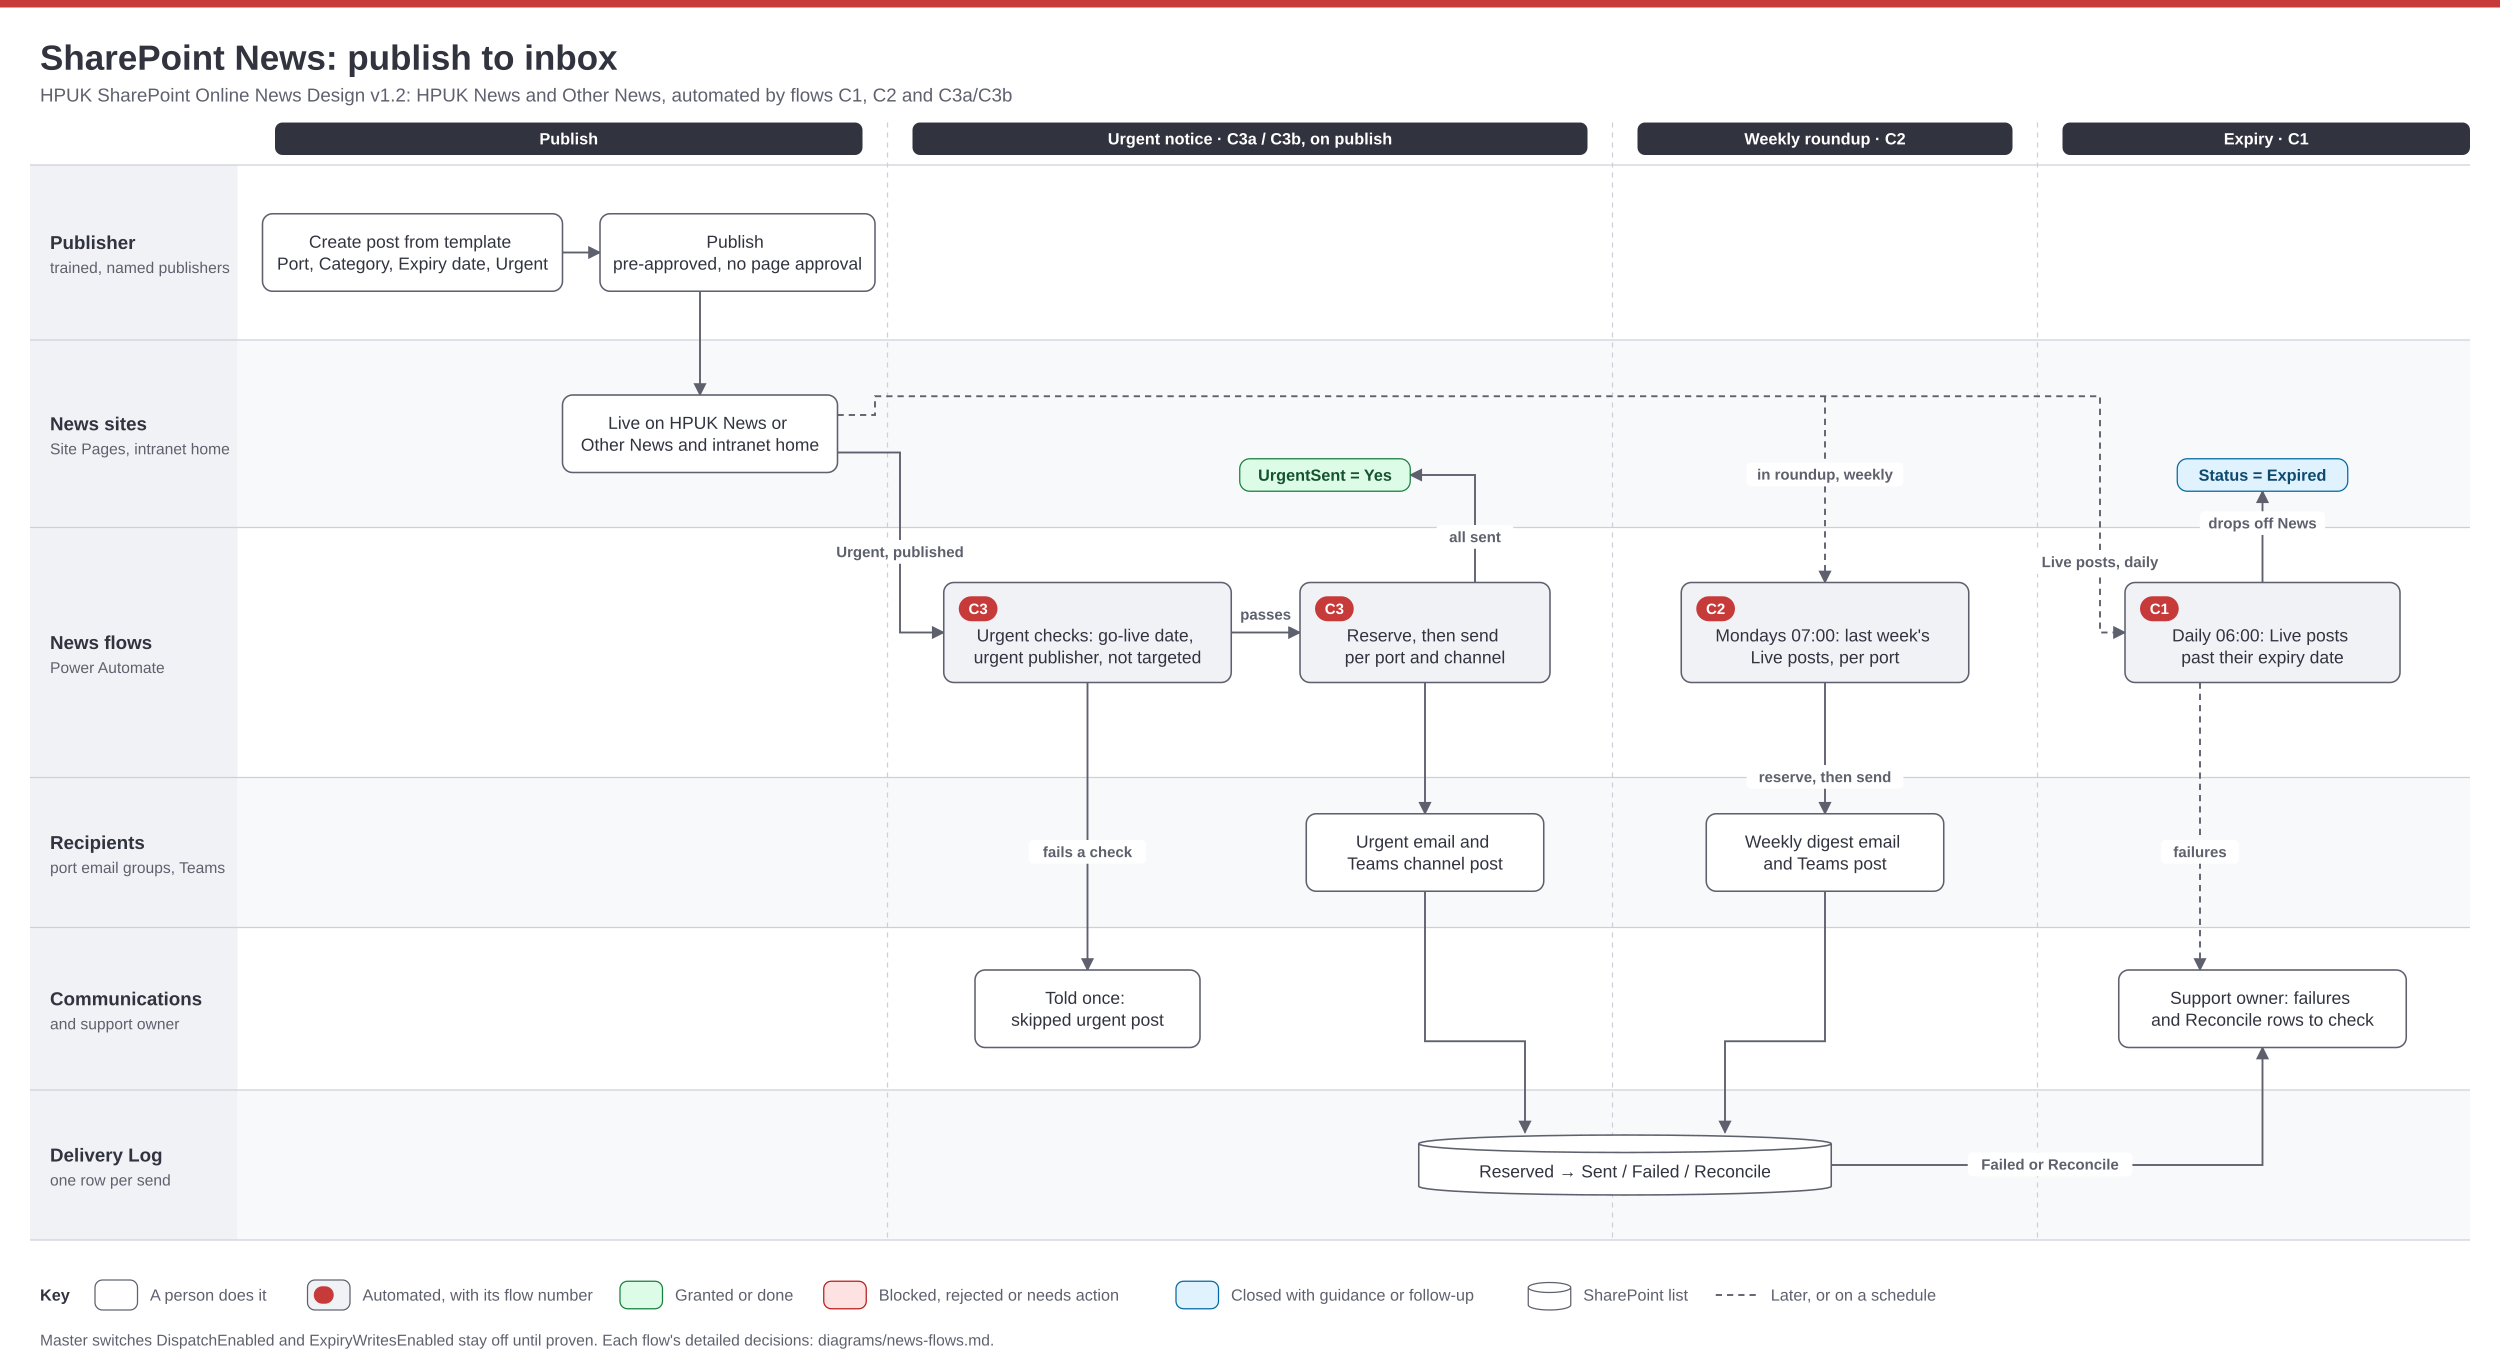
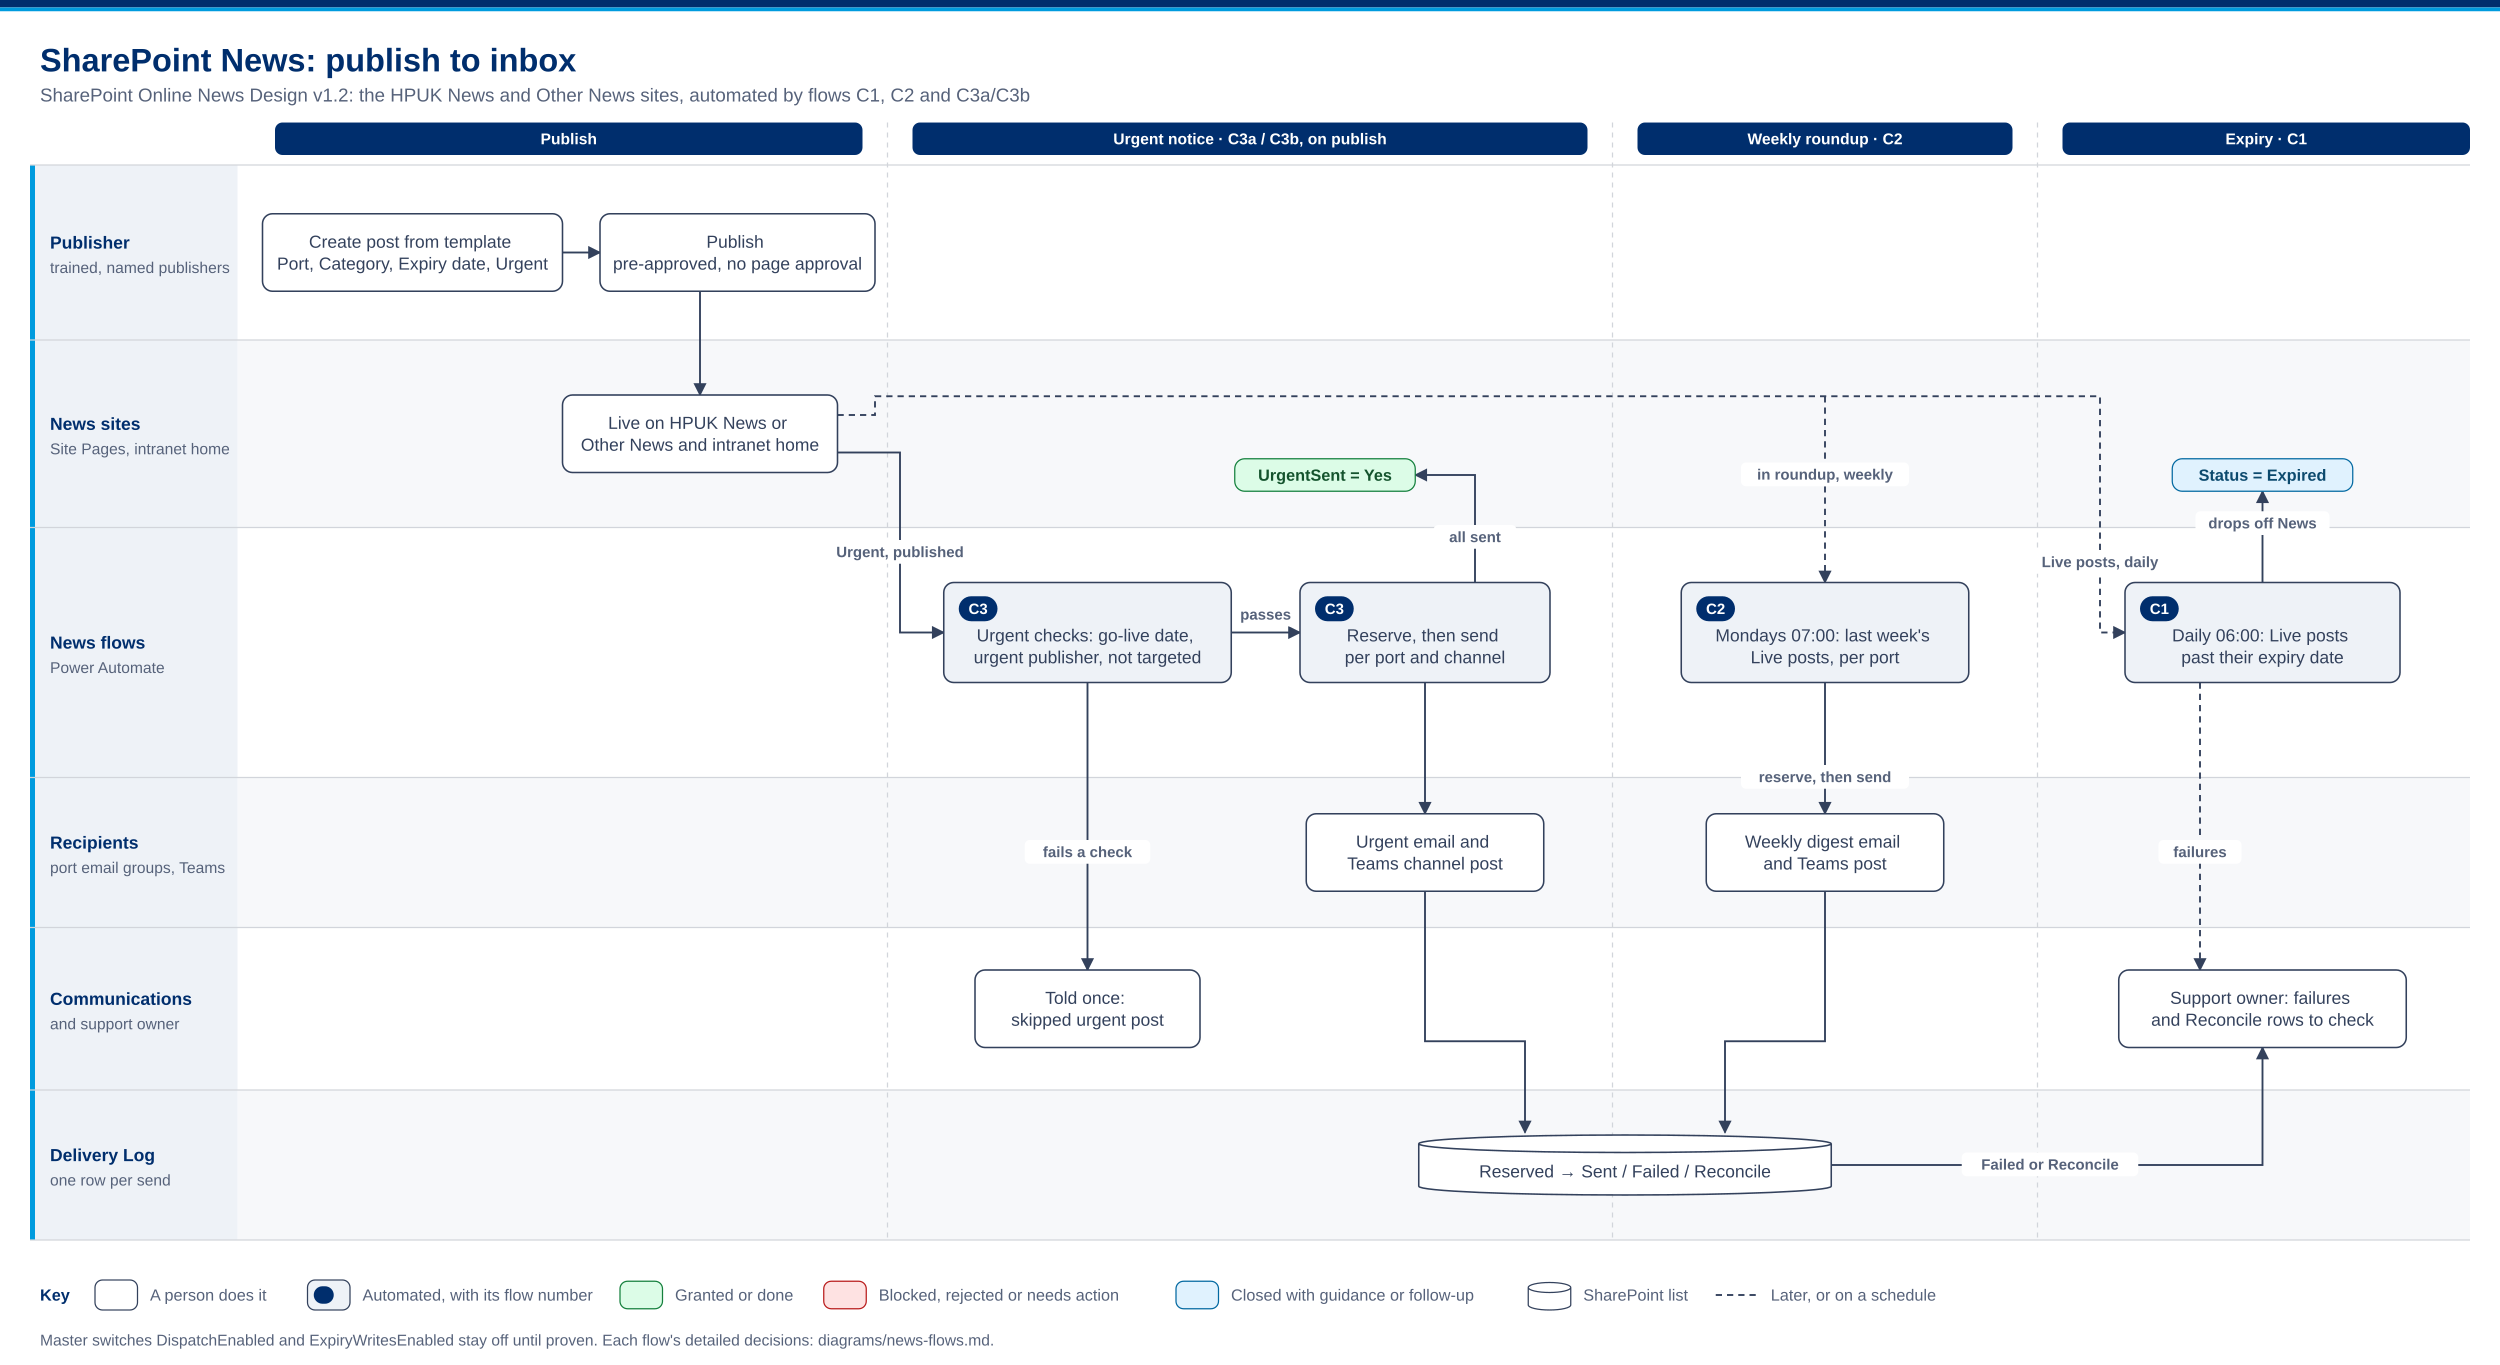
- <svg xmlns="http://www.w3.org/2000/svg" width="2000" height="1092" viewBox="0 0 2000 1092" font-family="'Source Sans 3', 'Source Sans Pro', 'Segoe UI', Arial, sans-serif">
+ <svg xmlns="http://www.w3.org/2000/svg" width="2000" height="1092" viewBox="0 0 2000 1092" font-family="Arial, Helvetica, sans-serif">
  <defs>
    <marker id="arrow" viewBox="0 0 10 10" refX="9" refY="5" markerWidth="7" markerHeight="7" orient="auto-start-reverse">
-       <path d="M0,0 L10,5 L0,10 z" fill="#5e616d" />
+       <path d="M0,0 L10,5 L0,10 z" fill="#33415C" />
    </marker>
  </defs>
  <rect width="2000" height="1092" fill="#ffffff" />
-   <rect x="0" y="0" width="2000" height="6" fill="#c73a3a" />
-   <text x="32" y="55.8" font-size="28" font-weight="700" fill="#31333f" text-anchor="start">
+   <rect x="0" y="0" width="2000" height="6" fill="#002E6D" />
+   <rect x="0" y="6" width="2000" height="3" fill="#009BDE" />
+   <text x="32" y="57.1" font-family="Montserrat, Arial, sans-serif" font-size="26" font-weight="700" fill="#002E6D" text-anchor="start">
    <tspan x="32" dy="0.0">SharePoint News: publish to inbox</tspan>
  </text>
-   <text x="32" y="81.2" font-size="15" font-weight="400" fill="#5e616d" text-anchor="start">
-     <tspan x="32" dy="0.0">HPUK SharePoint Online News Design v1.2: HPUK News and Other News, automated by flows C1, C2 and C3a/C3b</tspan>
+   <text x="32" y="81.2" font-size="15" font-weight="400" fill="#56627a" text-anchor="start">
+     <tspan x="32" dy="0.0">SharePoint Online News Design v1.2: the HPUK News and Other News sites, automated by flows C1, C2 and C3a/C3b</tspan>
  </text>
  <rect x="190" y="132" width="1786" height="140" fill="#ffffff" />
-   <rect x="24" y="132" width="166" height="140" fill="#f0f2f6" />
-   <text x="40" y="199.2" font-size="15" font-weight="700" fill="#31333f" text-anchor="start">
+   <rect x="24" y="132" width="166" height="140" fill="#EEF2F7" />
+   <rect x="24" y="132" width="4" height="140" fill="#009BDE" />
+   <text x="40" y="198.9" font-family="Montserrat, Arial, sans-serif" font-size="14" font-weight="700" fill="#002E6D" text-anchor="start">
    <tspan x="40" dy="0.0">Publisher</tspan>
  </text>
-   <text x="40" y="218.4" font-size="12.5" font-weight="400" fill="#5e616d" text-anchor="start">
+   <text x="40" y="218.4" font-size="12.5" font-weight="400" fill="#56627a" text-anchor="start">
    <tspan x="40" dy="0.0">trained, named publishers</tspan>
  </text>
-   <line x1="24" y1="132" x2="1976" y2="132" stroke="#cdd0d8" />
-   <rect x="190" y="272" width="1786" height="150" fill="#f8f9fb" />
-   <rect x="24" y="272" width="166" height="150" fill="#f0f2f6" />
-   <text x="40" y="344.2" font-size="15" font-weight="700" fill="#31333f" text-anchor="start">
+   <line x1="24" y1="132" x2="1976" y2="132" stroke="#d2d5db" />
+   <rect x="190" y="272" width="1786" height="150" fill="#F7F8FA" />
+   <rect x="24" y="272" width="166" height="150" fill="#EEF2F7" />
+   <rect x="24" y="272" width="4" height="150" fill="#009BDE" />
+   <text x="40" y="343.9" font-family="Montserrat, Arial, sans-serif" font-size="14" font-weight="700" fill="#002E6D" text-anchor="start">
    <tspan x="40" dy="0.0">News sites</tspan>
  </text>
-   <text x="40" y="363.4" font-size="12.5" font-weight="400" fill="#5e616d" text-anchor="start">
+   <text x="40" y="363.4" font-size="12.5" font-weight="400" fill="#56627a" text-anchor="start">
    <tspan x="40" dy="0.0">Site Pages, intranet home</tspan>
  </text>
-   <line x1="24" y1="272" x2="1976" y2="272" stroke="#cdd0d8" />
+   <line x1="24" y1="272" x2="1976" y2="272" stroke="#d2d5db" />
  <rect x="190" y="422" width="1786" height="200" fill="#ffffff" />
-   <rect x="24" y="422" width="166" height="200" fill="#f0f2f6" />
-   <text x="40" y="519.2" font-size="15" font-weight="700" fill="#31333f" text-anchor="start">
+   <rect x="24" y="422" width="166" height="200" fill="#EEF2F7" />
+   <rect x="24" y="422" width="4" height="200" fill="#009BDE" />
+   <text x="40" y="518.9" font-family="Montserrat, Arial, sans-serif" font-size="14" font-weight="700" fill="#002E6D" text-anchor="start">
    <tspan x="40" dy="0.0">News flows</tspan>
  </text>
-   <text x="40" y="538.4" font-size="12.5" font-weight="400" fill="#5e616d" text-anchor="start">
+   <text x="40" y="538.4" font-size="12.5" font-weight="400" fill="#56627a" text-anchor="start">
    <tspan x="40" dy="0.0">Power Automate</tspan>
  </text>
-   <line x1="24" y1="422" x2="1976" y2="422" stroke="#cdd0d8" />
-   <rect x="190" y="622" width="1786" height="120" fill="#f8f9fb" />
-   <rect x="24" y="622" width="166" height="120" fill="#f0f2f6" />
-   <text x="40" y="679.2" font-size="15" font-weight="700" fill="#31333f" text-anchor="start">
+   <line x1="24" y1="422" x2="1976" y2="422" stroke="#d2d5db" />
+   <rect x="190" y="622" width="1786" height="120" fill="#F7F8FA" />
+   <rect x="24" y="622" width="166" height="120" fill="#EEF2F7" />
+   <rect x="24" y="622" width="4" height="120" fill="#009BDE" />
+   <text x="40" y="678.9" font-family="Montserrat, Arial, sans-serif" font-size="14" font-weight="700" fill="#002E6D" text-anchor="start">
    <tspan x="40" dy="0.0">Recipients</tspan>
  </text>
-   <text x="40" y="698.4" font-size="12.5" font-weight="400" fill="#5e616d" text-anchor="start">
+   <text x="40" y="698.4" font-size="12.5" font-weight="400" fill="#56627a" text-anchor="start">
    <tspan x="40" dy="0.0">port email groups, Teams</tspan>
  </text>
-   <line x1="24" y1="622" x2="1976" y2="622" stroke="#cdd0d8" />
+   <line x1="24" y1="622" x2="1976" y2="622" stroke="#d2d5db" />
  <rect x="190" y="742" width="1786" height="130" fill="#ffffff" />
-   <rect x="24" y="742" width="166" height="130" fill="#f0f2f6" />
-   <text x="40" y="804.2" font-size="15" font-weight="700" fill="#31333f" text-anchor="start">
+   <rect x="24" y="742" width="166" height="130" fill="#EEF2F7" />
+   <rect x="24" y="742" width="4" height="130" fill="#009BDE" />
+   <text x="40" y="803.9" font-family="Montserrat, Arial, sans-serif" font-size="14" font-weight="700" fill="#002E6D" text-anchor="start">
    <tspan x="40" dy="0.0">Communications</tspan>
  </text>
-   <text x="40" y="823.4" font-size="12.5" font-weight="400" fill="#5e616d" text-anchor="start">
+   <text x="40" y="823.4" font-size="12.5" font-weight="400" fill="#56627a" text-anchor="start">
    <tspan x="40" dy="0.0">and support owner</tspan>
  </text>
-   <line x1="24" y1="742" x2="1976" y2="742" stroke="#cdd0d8" />
-   <rect x="190" y="872" width="1786" height="120" fill="#f8f9fb" />
-   <rect x="24" y="872" width="166" height="120" fill="#f0f2f6" />
-   <text x="40" y="929.2" font-size="15" font-weight="700" fill="#31333f" text-anchor="start">
+   <line x1="24" y1="742" x2="1976" y2="742" stroke="#d2d5db" />
+   <rect x="190" y="872" width="1786" height="120" fill="#F7F8FA" />
+   <rect x="24" y="872" width="166" height="120" fill="#EEF2F7" />
+   <rect x="24" y="872" width="4" height="120" fill="#009BDE" />
+   <text x="40" y="928.9" font-family="Montserrat, Arial, sans-serif" font-size="14" font-weight="700" fill="#002E6D" text-anchor="start">
    <tspan x="40" dy="0.0">Delivery Log</tspan>
  </text>
-   <text x="40" y="948.4" font-size="12.5" font-weight="400" fill="#5e616d" text-anchor="start">
+   <text x="40" y="948.4" font-size="12.5" font-weight="400" fill="#56627a" text-anchor="start">
    <tspan x="40" dy="0.0">one row per send</tspan>
  </text>
-   <line x1="24" y1="872" x2="1976" y2="872" stroke="#cdd0d8" />
-   <line x1="24" y1="992" x2="1976" y2="992" stroke="#cdd0d8" />
-   <rect x="220" y="98" width="470" height="26" rx="6" fill="#31333f" />
-   <text x="455.0" y="115.5" font-size="13" font-weight="600" fill="#ffffff" text-anchor="middle">
+   <line x1="24" y1="872" x2="1976" y2="872" stroke="#d2d5db" />
+   <line x1="24" y1="992" x2="1976" y2="992" stroke="#d2d5db" />
+   <rect x="220" y="98" width="470" height="26" rx="6" fill="#002E6D" />
+   <text x="455.0" y="115.4" font-family="Montserrat, Arial, sans-serif" font-size="12.5" font-weight="600" fill="#ffffff" text-anchor="middle">
    <tspan x="455.0" dy="0.0">Publish</tspan>
  </text>
-   <rect x="730" y="98" width="540" height="26" rx="6" fill="#31333f" />
-   <text x="1000.0" y="115.5" font-size="13" font-weight="600" fill="#ffffff" text-anchor="middle">
+   <rect x="730" y="98" width="540" height="26" rx="6" fill="#002E6D" />
+   <text x="1000.0" y="115.4" font-family="Montserrat, Arial, sans-serif" font-size="12.5" font-weight="600" fill="#ffffff" text-anchor="middle">
    <tspan x="1000.0" dy="0.0">Urgent notice  ·  C3a / C3b, on publish</tspan>
  </text>
-   <rect x="1310" y="98" width="300" height="26" rx="6" fill="#31333f" />
-   <text x="1460.0" y="115.5" font-size="13" font-weight="600" fill="#ffffff" text-anchor="middle">
+   <rect x="1310" y="98" width="300" height="26" rx="6" fill="#002E6D" />
+   <text x="1460.0" y="115.4" font-family="Montserrat, Arial, sans-serif" font-size="12.5" font-weight="600" fill="#ffffff" text-anchor="middle">
    <tspan x="1460.0" dy="0.0">Weekly roundup  ·  C2</tspan>
  </text>
-   <rect x="1650" y="98" width="326" height="26" rx="6" fill="#31333f" />
-   <text x="1813.0" y="115.5" font-size="13" font-weight="600" fill="#ffffff" text-anchor="middle">
+   <rect x="1650" y="98" width="326" height="26" rx="6" fill="#002E6D" />
+   <text x="1813.0" y="115.4" font-family="Montserrat, Arial, sans-serif" font-size="12.5" font-weight="600" fill="#ffffff" text-anchor="middle">
    <tspan x="1813.0" dy="0.0">Expiry  ·  C1</tspan>
  </text>
-   <line x1="710" y1="98" x2="710" y2="992" stroke="#cdd0d8" stroke-dasharray="4 4" />
-   <line x1="1290" y1="98" x2="1290" y2="992" stroke="#cdd0d8" stroke-dasharray="4 4" />
-   <line x1="1630" y1="98" x2="1630" y2="992" stroke="#cdd0d8" stroke-dasharray="4 4" />
-   <path d="M450.0,202.0 L480.0,202.0" fill="none" stroke="#5e616d" stroke-width="1.5" marker-end="url(#arrow)" />
-   <path d="M560.0,233.0 L560.0,316.0" fill="none" stroke="#5e616d" stroke-width="1.5" marker-end="url(#arrow)" />
-   <path d="M670.0,362.0 L720.0,362.0 L720.0,506.0 L755.0,506.0" fill="none" stroke="#5e616d" stroke-width="1.5" marker-end="url(#arrow)" />
-   <rect x="660.5" y="432.0" width="119.1" height="19" rx="4" fill="#ffffff" />
-   <text x="720" y="445.7" font-size="12" font-weight="600" fill="#5e616d" text-anchor="middle">
+   <line x1="710" y1="98" x2="710" y2="992" stroke="#d2d5db" stroke-dasharray="4 4" />
+   <line x1="1290" y1="98" x2="1290" y2="992" stroke="#d2d5db" stroke-dasharray="4 4" />
+   <line x1="1630" y1="98" x2="1630" y2="992" stroke="#d2d5db" stroke-dasharray="4 4" />
+   <path d="M450.0,202.0 L480.0,202.0" fill="none" stroke="#33415C" stroke-width="1.5" marker-end="url(#arrow)" />
+   <path d="M560.0,233.0 L560.0,316.0" fill="none" stroke="#33415C" stroke-width="1.5" marker-end="url(#arrow)" />
+   <path d="M670.0,362.0 L720.0,362.0 L720.0,506.0 L755.0,506.0" fill="none" stroke="#33415C" stroke-width="1.5" marker-end="url(#arrow)" />
+   <rect x="656.2" y="432.0" width="127.6" height="19" rx="4" fill="#ffffff" />
+   <text x="720" y="445.7" font-size="12" font-weight="600" fill="#56627a" text-anchor="middle">
    <tspan x="720" dy="0.0">Urgent, published</tspan>
  </text>
-   <path d="M870.0,546.0 L870.0,776.0" fill="none" stroke="#5e616d" stroke-width="1.5" marker-end="url(#arrow)" />
-   <rect x="823.0" y="672.0" width="93.9" height="19" rx="4" fill="#ffffff" />
-   <text x="870" y="685.7" font-size="12" font-weight="600" fill="#5e616d" text-anchor="middle">
+   <path d="M870.0,546.0 L870.0,776.0" fill="none" stroke="#33415C" stroke-width="1.5" marker-end="url(#arrow)" />
+   <rect x="819.8" y="672.0" width="100.4" height="19" rx="4" fill="#ffffff" />
+   <text x="870" y="685.7" font-size="12" font-weight="600" fill="#56627a" text-anchor="middle">
    <tspan x="870" dy="0.0">fails a check</tspan>
  </text>
-   <path d="M985.0,506.0 L1040.0,506.0" fill="none" stroke="#5e616d" stroke-width="1.5" marker-end="url(#arrow)" />
-   <rect x="987.6" y="482.0" width="49.8" height="19" rx="4" fill="#ffffff" />
-   <text x="1012.5" y="495.7" font-size="12" font-weight="600" fill="#5e616d" text-anchor="middle">
+   <path d="M985.0,506.0 L1040.0,506.0" fill="none" stroke="#33415C" stroke-width="1.5" marker-end="url(#arrow)" />
+   <rect x="986.1" y="482.0" width="52.8" height="19" rx="4" fill="#ffffff" />
+   <text x="1012.5" y="495.7" font-size="12" font-weight="600" fill="#56627a" text-anchor="middle">
    <tspan x="1012.5" dy="0.0">passes</tspan>
  </text>
-   <path d="M1180.0,466.0 L1180.0,380.0 L1128.2,380.0" fill="none" stroke="#5e616d" stroke-width="1.5" marker-end="url(#arrow)" />
-   <rect x="1148.8" y="420.0" width="62.4" height="19" rx="4" fill="#ffffff" />
-   <text x="1180" y="433.7" font-size="12" font-weight="600" fill="#5e616d" text-anchor="middle">
+   <path d="M1180.0,466.0 L1180.0,380.0 L1132.2,380.0" fill="none" stroke="#33415C" stroke-width="1.5" marker-end="url(#arrow)" />
+   <rect x="1146.8" y="420.0" width="66.4" height="19" rx="4" fill="#ffffff" />
+   <text x="1180" y="433.7" font-size="12" font-weight="600" fill="#56627a" text-anchor="middle">
    <tspan x="1180" dy="0.0">all sent</tspan>
  </text>
-   <path d="M1140.0,546.0 L1140.0,651.0" fill="none" stroke="#5e616d" stroke-width="1.5" marker-end="url(#arrow)" />
-   <path d="M670.0,332.0 L700.0,332.0 L700.0,317.0 L1680.0,317.0 L1680.0,506.0 L1700.0,506.0" fill="none" stroke="#5e616d" stroke-width="1.5" stroke-dasharray="5 4" marker-end="url(#arrow)" />
-   <rect x="1620.5" y="440.0" width="119.1" height="19" rx="4" fill="#ffffff" />
-   <text x="1680" y="453.7" font-size="12" font-weight="600" fill="#5e616d" text-anchor="middle">
+   <path d="M1140.0,546.0 L1140.0,651.0" fill="none" stroke="#33415C" stroke-width="1.5" marker-end="url(#arrow)" />
+   <path d="M670.0,332.0 L700.0,332.0 L700.0,317.0 L1680.0,317.0 L1680.0,506.0 L1700.0,506.0" fill="none" stroke="#33415C" stroke-width="1.5" stroke-dasharray="5 4" marker-end="url(#arrow)" />
+   <rect x="1616.2" y="440.0" width="127.6" height="19" rx="4" fill="#ffffff" />
+   <text x="1680" y="453.7" font-size="12" font-weight="600" fill="#56627a" text-anchor="middle">
    <tspan x="1680" dy="0.0">Live posts, daily</tspan>
  </text>
-   <path d="M1460.0,317.0 L1460.0,466.0" fill="none" stroke="#5e616d" stroke-width="1.5" stroke-dasharray="5 4" marker-end="url(#arrow)" />
-   <rect x="1397.3" y="370.0" width="125.4" height="19" rx="4" fill="#ffffff" />
-   <text x="1460" y="383.7" font-size="12" font-weight="600" fill="#5e616d" text-anchor="middle">
+   <path d="M1460.0,317.0 L1460.0,466.0" fill="none" stroke="#33415C" stroke-width="1.5" stroke-dasharray="5 4" marker-end="url(#arrow)" />
+   <rect x="1392.8" y="370.0" width="134.4" height="19" rx="4" fill="#ffffff" />
+   <text x="1460" y="383.7" font-size="12" font-weight="600" fill="#56627a" text-anchor="middle">
    <tspan x="1460" dy="0.0">in roundup, weekly</tspan>
  </text>
-   <path d="M1810.0,466.0 L1810.0,393.0" fill="none" stroke="#5e616d" stroke-width="1.5" marker-end="url(#arrow)" />
-   <rect x="1759.9" y="409.0" width="100.2" height="19" rx="4" fill="#ffffff" />
-   <text x="1810" y="422.7" font-size="12" font-weight="600" fill="#5e616d" text-anchor="middle">
+   <path d="M1810.0,466.0 L1810.0,393.0" fill="none" stroke="#33415C" stroke-width="1.5" marker-end="url(#arrow)" />
+   <rect x="1756.4" y="409.0" width="107.2" height="19" rx="4" fill="#ffffff" />
+   <text x="1810" y="422.7" font-size="12" font-weight="600" fill="#56627a" text-anchor="middle">
    <tspan x="1810" dy="0.0">drops off News</tspan>
  </text>
-   <path d="M1460.0,546.0 L1460.0,651.0" fill="none" stroke="#5e616d" stroke-width="1.5" marker-end="url(#arrow)" />
-   <rect x="1397.3" y="612.0" width="125.4" height="19" rx="4" fill="#ffffff" />
-   <text x="1460" y="625.7" font-size="12" font-weight="600" fill="#5e616d" text-anchor="middle">
+   <path d="M1460.0,546.0 L1460.0,651.0" fill="none" stroke="#33415C" stroke-width="1.5" marker-end="url(#arrow)" />
+   <rect x="1392.8" y="612.0" width="134.4" height="19" rx="4" fill="#ffffff" />
+   <text x="1460" y="625.7" font-size="12" font-weight="600" fill="#56627a" text-anchor="middle">
    <tspan x="1460" dy="0.0">reserve, then send</tspan>
  </text>
-   <path d="M1140.0,713.0 L1140.0,833.0 L1220.0,833.0 L1220.0,906.0" fill="none" stroke="#5e616d" stroke-width="1.5" marker-end="url(#arrow)" />
-   <path d="M1460.0,713.0 L1460.0,833.0 L1380.0,833.0 L1380.0,906.0" fill="none" stroke="#5e616d" stroke-width="1.5" marker-end="url(#arrow)" />
-   <path d="M1465.0,932.0 L1810.0,932.0 L1810.0,838.0" fill="none" stroke="#5e616d" stroke-width="1.5" marker-end="url(#arrow)" />
-   <rect x="1574.2" y="922.0" width="131.7" height="19" rx="4" fill="#ffffff" />
-   <text x="1640" y="935.7" font-size="12" font-weight="600" fill="#5e616d" text-anchor="middle">
+   <path d="M1140.0,713.0 L1140.0,833.0 L1220.0,833.0 L1220.0,906.0" fill="none" stroke="#33415C" stroke-width="1.5" marker-end="url(#arrow)" />
+   <path d="M1460.0,713.0 L1460.0,833.0 L1380.0,833.0 L1380.0,906.0" fill="none" stroke="#33415C" stroke-width="1.5" marker-end="url(#arrow)" />
+   <path d="M1465.0,932.0 L1810.0,932.0 L1810.0,838.0" fill="none" stroke="#33415C" stroke-width="1.5" marker-end="url(#arrow)" />
+   <rect x="1569.4" y="922.0" width="141.2" height="19" rx="4" fill="#ffffff" />
+   <text x="1640" y="935.7" font-size="12" font-weight="600" fill="#56627a" text-anchor="middle">
    <tspan x="1640" dy="0.0">Failed or Reconcile</tspan>
  </text>
-   <path d="M1760.0,546.0 L1760.0,776.0" fill="none" stroke="#5e616d" stroke-width="1.5" stroke-dasharray="5 4" marker-end="url(#arrow)" />
-   <rect x="1728.8" y="672.0" width="62.4" height="19" rx="4" fill="#ffffff" />
-   <text x="1760" y="685.7" font-size="12" font-weight="600" fill="#5e616d" text-anchor="middle">
+   <path d="M1760.0,546.0 L1760.0,776.0" fill="none" stroke="#33415C" stroke-width="1.5" stroke-dasharray="5 4" marker-end="url(#arrow)" />
+   <rect x="1726.8" y="672.0" width="66.4" height="19" rx="4" fill="#ffffff" />
+   <text x="1760" y="685.7" font-size="12" font-weight="600" fill="#56627a" text-anchor="middle">
    <tspan x="1760" dy="0.0">failures</tspan>
  </text>
-   <rect x="210.0" y="171.0" width="240" height="62" rx="8" fill="#ffffff" stroke="#5e616d" stroke-width="1.25" />
-   <text x="330" y="198.2" font-size="14" font-weight="400" fill="#31333f" text-anchor="middle">
+   <rect x="210.0" y="171.0" width="240" height="62" rx="8" fill="#ffffff" stroke="#33415C" stroke-width="1.25" />
+   <text x="330" y="198.2" font-size="14" font-weight="400" fill="#33415C" text-anchor="middle">
    <tspan x="330" dy="0.0">Create post from template</tspan>
    <tspan x="330" dy="17.5">Port, Category, Expiry date, Urgent</tspan>
  </text>
-   <rect x="480.0" y="171.0" width="220" height="62" rx="8" fill="#ffffff" stroke="#5e616d" stroke-width="1.25" />
-   <text x="590" y="198.2" font-size="14" font-weight="400" fill="#31333f" text-anchor="middle">
+   <rect x="480.0" y="171.0" width="220" height="62" rx="8" fill="#ffffff" stroke="#33415C" stroke-width="1.25" />
+   <text x="590" y="198.2" font-size="14" font-weight="400" fill="#33415C" text-anchor="middle">
    <tspan x="590" dy="0.0">Publish</tspan>
    <tspan x="590" dy="17.5">pre-approved, no page approval</tspan>
  </text>
-   <rect x="450.0" y="316.0" width="220" height="62" rx="8" fill="#ffffff" stroke="#5e616d" stroke-width="1.25" />
-   <text x="560" y="343.1" font-size="14" font-weight="400" fill="#31333f" text-anchor="middle">
+   <rect x="450.0" y="316.0" width="220" height="62" rx="8" fill="#ffffff" stroke="#33415C" stroke-width="1.25" />
+   <text x="560" y="343.1" font-size="14" font-weight="400" fill="#33415C" text-anchor="middle">
    <tspan x="560" dy="0.0">Live on HPUK News or</tspan>
    <tspan x="560" dy="17.5">Other News and intranet home</tspan>
  </text>
-   <rect x="755.0" y="466.0" width="230" height="80" rx="8" fill="#f0f2f6" stroke="#5e616d" stroke-width="1.25" />
-   <rect x="767.0" y="477.0" width="31.0" height="20" rx="10" fill="#c73a3a" />
+   <rect x="755.0" y="466.0" width="230" height="80" rx="8" fill="#EEF2F7" stroke="#33415C" stroke-width="1.25" />
+   <rect x="767.0" y="477.0" width="31.0" height="20" rx="10" fill="#002E6D" />
  <text x="782.5" y="491.2" font-size="12" font-weight="700" fill="#ffffff" text-anchor="middle">
    <tspan x="782.5" dy="0.0">C3</tspan>
  </text>
-   <text x="870" y="513.1" font-size="14" font-weight="400" fill="#31333f" text-anchor="middle">
+   <text x="870" y="513.1" font-size="14" font-weight="400" fill="#33415C" text-anchor="middle">
    <tspan x="870" dy="0.0">Urgent checks: go-live date,</tspan>
    <tspan x="870" dy="17.5">urgent publisher, not targeted</tspan>
  </text>
-   <rect x="780.0" y="776.0" width="180" height="62" rx="8" fill="#ffffff" stroke="#5e616d" stroke-width="1.25" />
-   <text x="870" y="803.1" font-size="14" font-weight="400" fill="#31333f" text-anchor="middle">
+   <rect x="780.0" y="776.0" width="180" height="62" rx="8" fill="#ffffff" stroke="#33415C" stroke-width="1.25" />
+   <text x="870" y="803.1" font-size="14" font-weight="400" fill="#33415C" text-anchor="middle">
    <tspan x="870" dy="0.0">Told once:</tspan>
    <tspan x="870" dy="17.5">skipped urgent post</tspan>
  </text>
-   <rect x="1040.0" y="466.0" width="200" height="80" rx="8" fill="#f0f2f6" stroke="#5e616d" stroke-width="1.25" />
-   <rect x="1052.0" y="477.0" width="31.0" height="20" rx="10" fill="#c73a3a" />
+   <rect x="1040.0" y="466.0" width="200" height="80" rx="8" fill="#EEF2F7" stroke="#33415C" stroke-width="1.25" />
+   <rect x="1052.0" y="477.0" width="31.0" height="20" rx="10" fill="#002E6D" />
  <text x="1067.5" y="491.2" font-size="12" font-weight="700" fill="#ffffff" text-anchor="middle">
    <tspan x="1067.5" dy="0.0">C3</tspan>
  </text>
-   <text x="1140" y="513.1" font-size="14" font-weight="400" fill="#31333f" text-anchor="middle">
+   <text x="1140" y="513.1" font-size="14" font-weight="400" fill="#33415C" text-anchor="middle">
    <tspan x="1140" dy="0.0">Reserve, then send</tspan>
    <tspan x="1140" dy="17.5">per port and channel</tspan>
  </text>
-   <rect x="1045.0" y="651.0" width="190" height="62" rx="8" fill="#ffffff" stroke="#5e616d" stroke-width="1.25" />
-   <text x="1140" y="678.1" font-size="14" font-weight="400" fill="#31333f" text-anchor="middle">
+   <rect x="1045.0" y="651.0" width="190" height="62" rx="8" fill="#ffffff" stroke="#33415C" stroke-width="1.25" />
+   <text x="1140" y="678.1" font-size="14" font-weight="400" fill="#33415C" text-anchor="middle">
    <tspan x="1140" dy="0.0">Urgent email and</tspan>
    <tspan x="1140" dy="17.5">Teams channel post</tspan>
  </text>
-   <rect x="991.8" y="367.0" width="136.4" height="26" rx="8" fill="#dcfce7" stroke="#15803d" />
+   <rect x="987.8" y="367.0" width="144.4" height="26" rx="8" fill="#dcfce7" stroke="#15803d" />
  <text x="1060" y="384.6" font-size="13" font-weight="600" fill="#14532d" text-anchor="middle">
    <tspan x="1060" dy="0.0">UrgentSent = Yes</tspan>
  </text>
-   <rect x="1345.0" y="466.0" width="230" height="80" rx="8" fill="#f0f2f6" stroke="#5e616d" stroke-width="1.25" />
-   <rect x="1357.0" y="477.0" width="31.0" height="20" rx="10" fill="#c73a3a" />
+   <rect x="1345.0" y="466.0" width="230" height="80" rx="8" fill="#EEF2F7" stroke="#33415C" stroke-width="1.25" />
+   <rect x="1357.0" y="477.0" width="31.0" height="20" rx="10" fill="#002E6D" />
  <text x="1372.5" y="491.2" font-size="12" font-weight="700" fill="#ffffff" text-anchor="middle">
    <tspan x="1372.5" dy="0.0">C2</tspan>
  </text>
-   <text x="1460" y="513.1" font-size="14" font-weight="400" fill="#31333f" text-anchor="middle">
+   <text x="1460" y="513.1" font-size="14" font-weight="400" fill="#33415C" text-anchor="middle">
    <tspan x="1460" dy="0.0">Mondays 07:00: last week's</tspan>
    <tspan x="1460" dy="17.5">Live posts, per port</tspan>
  </text>
-   <rect x="1365.0" y="651.0" width="190" height="62" rx="8" fill="#ffffff" stroke="#5e616d" stroke-width="1.25" />
-   <text x="1460" y="678.1" font-size="14" font-weight="400" fill="#31333f" text-anchor="middle">
+   <rect x="1365.0" y="651.0" width="190" height="62" rx="8" fill="#ffffff" stroke="#33415C" stroke-width="1.25" />
+   <text x="1460" y="678.1" font-size="14" font-weight="400" fill="#33415C" text-anchor="middle">
    <tspan x="1460" dy="0.0">Weekly digest email</tspan>
    <tspan x="1460" dy="17.5">and Teams post</tspan>
  </text>
-   <rect x="1700.0" y="466.0" width="220" height="80" rx="8" fill="#f0f2f6" stroke="#5e616d" stroke-width="1.25" />
-   <rect x="1712.0" y="477.0" width="31.0" height="20" rx="10" fill="#c73a3a" />
+   <rect x="1700.0" y="466.0" width="220" height="80" rx="8" fill="#EEF2F7" stroke="#33415C" stroke-width="1.25" />
+   <rect x="1712.0" y="477.0" width="31.0" height="20" rx="10" fill="#002E6D" />
  <text x="1727.5" y="491.2" font-size="12" font-weight="700" fill="#ffffff" text-anchor="middle">
    <tspan x="1727.5" dy="0.0">C1</tspan>
  </text>
-   <text x="1810" y="513.1" font-size="14" font-weight="400" fill="#31333f" text-anchor="middle">
+   <text x="1810" y="513.1" font-size="14" font-weight="400" fill="#33415C" text-anchor="middle">
    <tspan x="1810" dy="0.0">Daily 06:00: Live posts</tspan>
    <tspan x="1810" dy="17.5">past their expiry date</tspan>
  </text>
-   <rect x="1741.8" y="367.0" width="136.4" height="26" rx="8" fill="#e0f2fe" stroke="#0369a1" />
+   <rect x="1737.8" y="367.0" width="144.4" height="26" rx="8" fill="#e0f2fe" stroke="#0369a1" />
  <text x="1810" y="384.6" font-size="13" font-weight="600" fill="#0c4a6e" text-anchor="middle">
    <tspan x="1810" dy="0.0">Status = Expired</tspan>
  </text>
-   <path d="M1135.0,915.0 a165.0,7 0 0 0 330,0 a165.0,7 0 0 0 -330,0 v34 a165.0,7 0 0 0 330,0 v-34" fill="#ffffff" stroke="#5e616d" stroke-width="1.25" />
-   <text x="1300" y="941.9" font-size="14" font-weight="400" fill="#31333f" text-anchor="middle">
+   <path d="M1135.0,915.0 a165.0,7 0 0 0 330,0 a165.0,7 0 0 0 -330,0 v34 a165.0,7 0 0 0 330,0 v-34" fill="#ffffff" stroke="#33415C" stroke-width="1.25" />
+   <text x="1300" y="941.9" font-size="14" font-weight="400" fill="#33415C" text-anchor="middle">
    <tspan x="1300" dy="0.0">Reserved → Sent / Failed / Reconcile</tspan>
  </text>
-   <rect x="1695.0" y="776.0" width="230" height="62" rx="8" fill="#ffffff" stroke="#5e616d" stroke-width="1.25" />
-   <text x="1810" y="803.1" font-size="14" font-weight="400" fill="#31333f" text-anchor="middle">
+   <rect x="1695.0" y="776.0" width="230" height="62" rx="8" fill="#ffffff" stroke="#33415C" stroke-width="1.25" />
+   <text x="1810" y="803.1" font-size="14" font-weight="400" fill="#33415C" text-anchor="middle">
    <tspan x="1810" dy="0.0">Support owner: failures</tspan>
    <tspan x="1810" dy="17.5">and Reconcile rows to check</tspan>
  </text>
-   <text x="32" y="1040.5" font-size="13" font-weight="700" fill="#31333f" text-anchor="start">
+   <text x="32" y="1040.5" font-family="Montserrat, Arial, sans-serif" font-size="13" font-weight="700" fill="#002E6D" text-anchor="start">
    <tspan x="32" dy="0.0">Key</tspan>
  </text>
-   <rect x="76" y="1024" width="34" height="24" rx="6" fill="#ffffff" stroke="#5e616d" />
-   <text x="120" y="1040.5" font-size="13" font-weight="400" fill="#5e616d" text-anchor="start">
+   <rect x="76" y="1024" width="34" height="24" rx="6" fill="#ffffff" stroke="#33415C" />
+   <text x="120" y="1040.5" font-size="13" font-weight="400" fill="#56627a" text-anchor="start">
    <tspan x="120" dy="0.0">A person does it</tspan>
  </text>
-   <rect x="246" y="1024" width="34" height="24" rx="6" fill="#f0f2f6" stroke="#5e616d" />
-   <rect x="251" y="1029" width="16" height="14" rx="7" fill="#c73a3a" />
-   <text x="290" y="1040.5" font-size="13" font-weight="400" fill="#5e616d" text-anchor="start">
+   <rect x="246" y="1024" width="34" height="24" rx="6" fill="#EEF2F7" stroke="#33415C" />
+   <rect x="251" y="1029" width="16" height="14" rx="7" fill="#002E6D" />
+   <text x="290" y="1040.5" font-size="13" font-weight="400" fill="#56627a" text-anchor="start">
    <tspan x="290" dy="0.0">Automated, with its flow number</tspan>
  </text>
  <rect x="496" y="1025" width="34" height="22" rx="6" fill="#dcfce7" stroke="#15803d" />
-   <text x="540" y="1040.5" font-size="13" font-weight="400" fill="#5e616d" text-anchor="start">
+   <text x="540" y="1040.5" font-size="13" font-weight="400" fill="#56627a" text-anchor="start">
    <tspan x="540" dy="0.0">Granted or done</tspan>
  </text>
  <rect x="659.0" y="1025" width="34" height="22" rx="6" fill="#fee2e2" stroke="#b91c1c" />
-   <text x="703.0" y="1040.5" font-size="13" font-weight="400" fill="#5e616d" text-anchor="start">
+   <text x="703.0" y="1040.5" font-size="13" font-weight="400" fill="#56627a" text-anchor="start">
    <tspan x="703.0" dy="0.0">Blocked, rejected or needs action</tspan>
  </text>
  <rect x="940.8" y="1025" width="34" height="22" rx="6" fill="#e0f2fe" stroke="#0369a1" />
-   <text x="984.8" y="1040.5" font-size="13" font-weight="400" fill="#5e616d" text-anchor="start">
+   <text x="984.8" y="1040.5" font-size="13" font-weight="400" fill="#56627a" text-anchor="start">
    <tspan x="984.8" dy="0.0">Closed with guidance or follow-up</tspan>
  </text>
-   <path d="M1222.6,1030 a17,4 0 0 0 34,0 a17,4 0 0 0 -34,0 v14 a17,4 0 0 0 34,0 v-14" fill="#ffffff" stroke="#5e616d" />
-   <text x="1266.6" y="1040.5" font-size="13" font-weight="400" fill="#5e616d" text-anchor="start">
+   <path d="M1222.6,1030 a17,4 0 0 0 34,0 a17,4 0 0 0 -34,0 v14 a17,4 0 0 0 34,0 v-14" fill="#ffffff" stroke="#33415C" />
+   <text x="1266.6" y="1040.5" font-size="13" font-weight="400" fill="#56627a" text-anchor="start">
    <tspan x="1266.6" dy="0.0">SharePoint list</tspan>
  </text>
-   <line x1="1372.6" y1="1036" x2="1406.6" y2="1036" stroke="#5e616d" stroke-width="1.5" stroke-dasharray="5 4" />
-   <text x="1416.6" y="1040.5" font-size="13" font-weight="400" fill="#5e616d" text-anchor="start">
+   <line x1="1372.6" y1="1036" x2="1406.6" y2="1036" stroke="#33415C" stroke-width="1.5" stroke-dasharray="5 4" />
+   <text x="1416.6" y="1040.5" font-size="13" font-weight="400" fill="#56627a" text-anchor="start">
    <tspan x="1416.6" dy="0.0">Later, or on a schedule</tspan>
  </text>
-   <text x="32" y="1076.4" font-size="12.5" font-weight="400" fill="#5e616d" text-anchor="start">
+   <text x="32" y="1076.4" font-size="12.5" font-weight="400" fill="#56627a" text-anchor="start">
    <tspan x="32" dy="0.0">Master switches DispatchEnabled and ExpiryWritesEnabled stay off until proven. Each flow's detailed decisions: diagrams/news-flows.md.</tspan>
  </text>
</svg>
